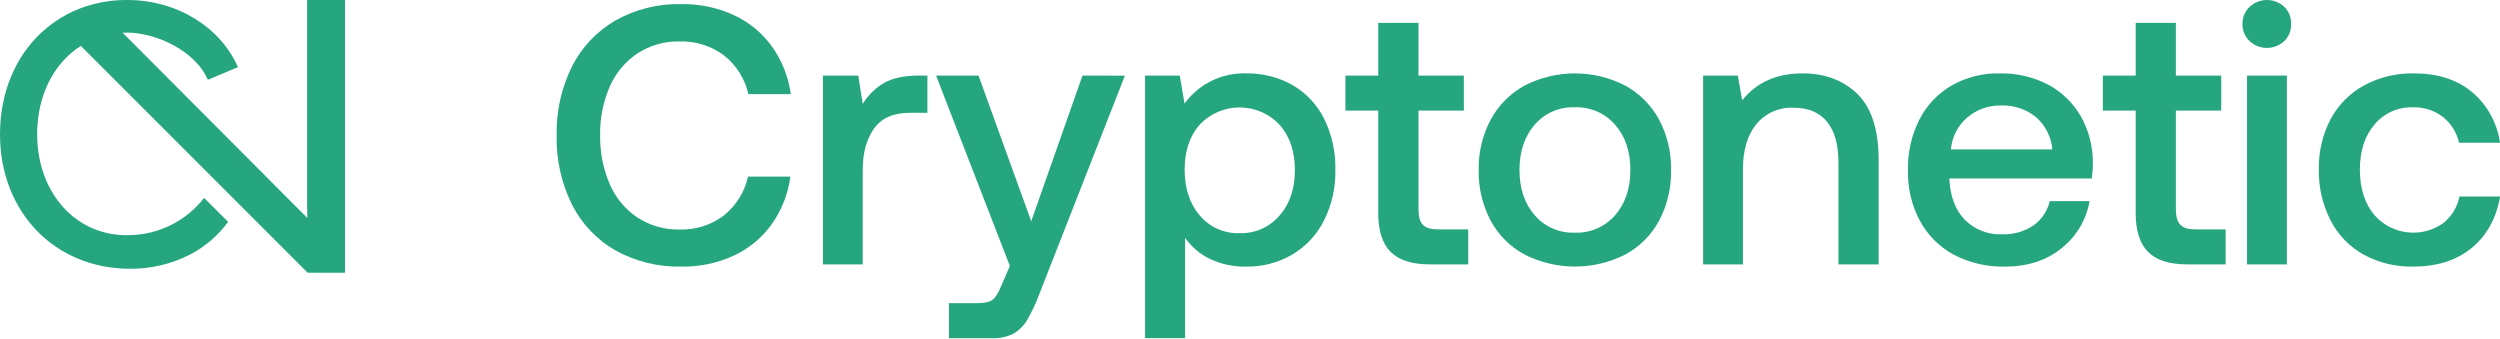
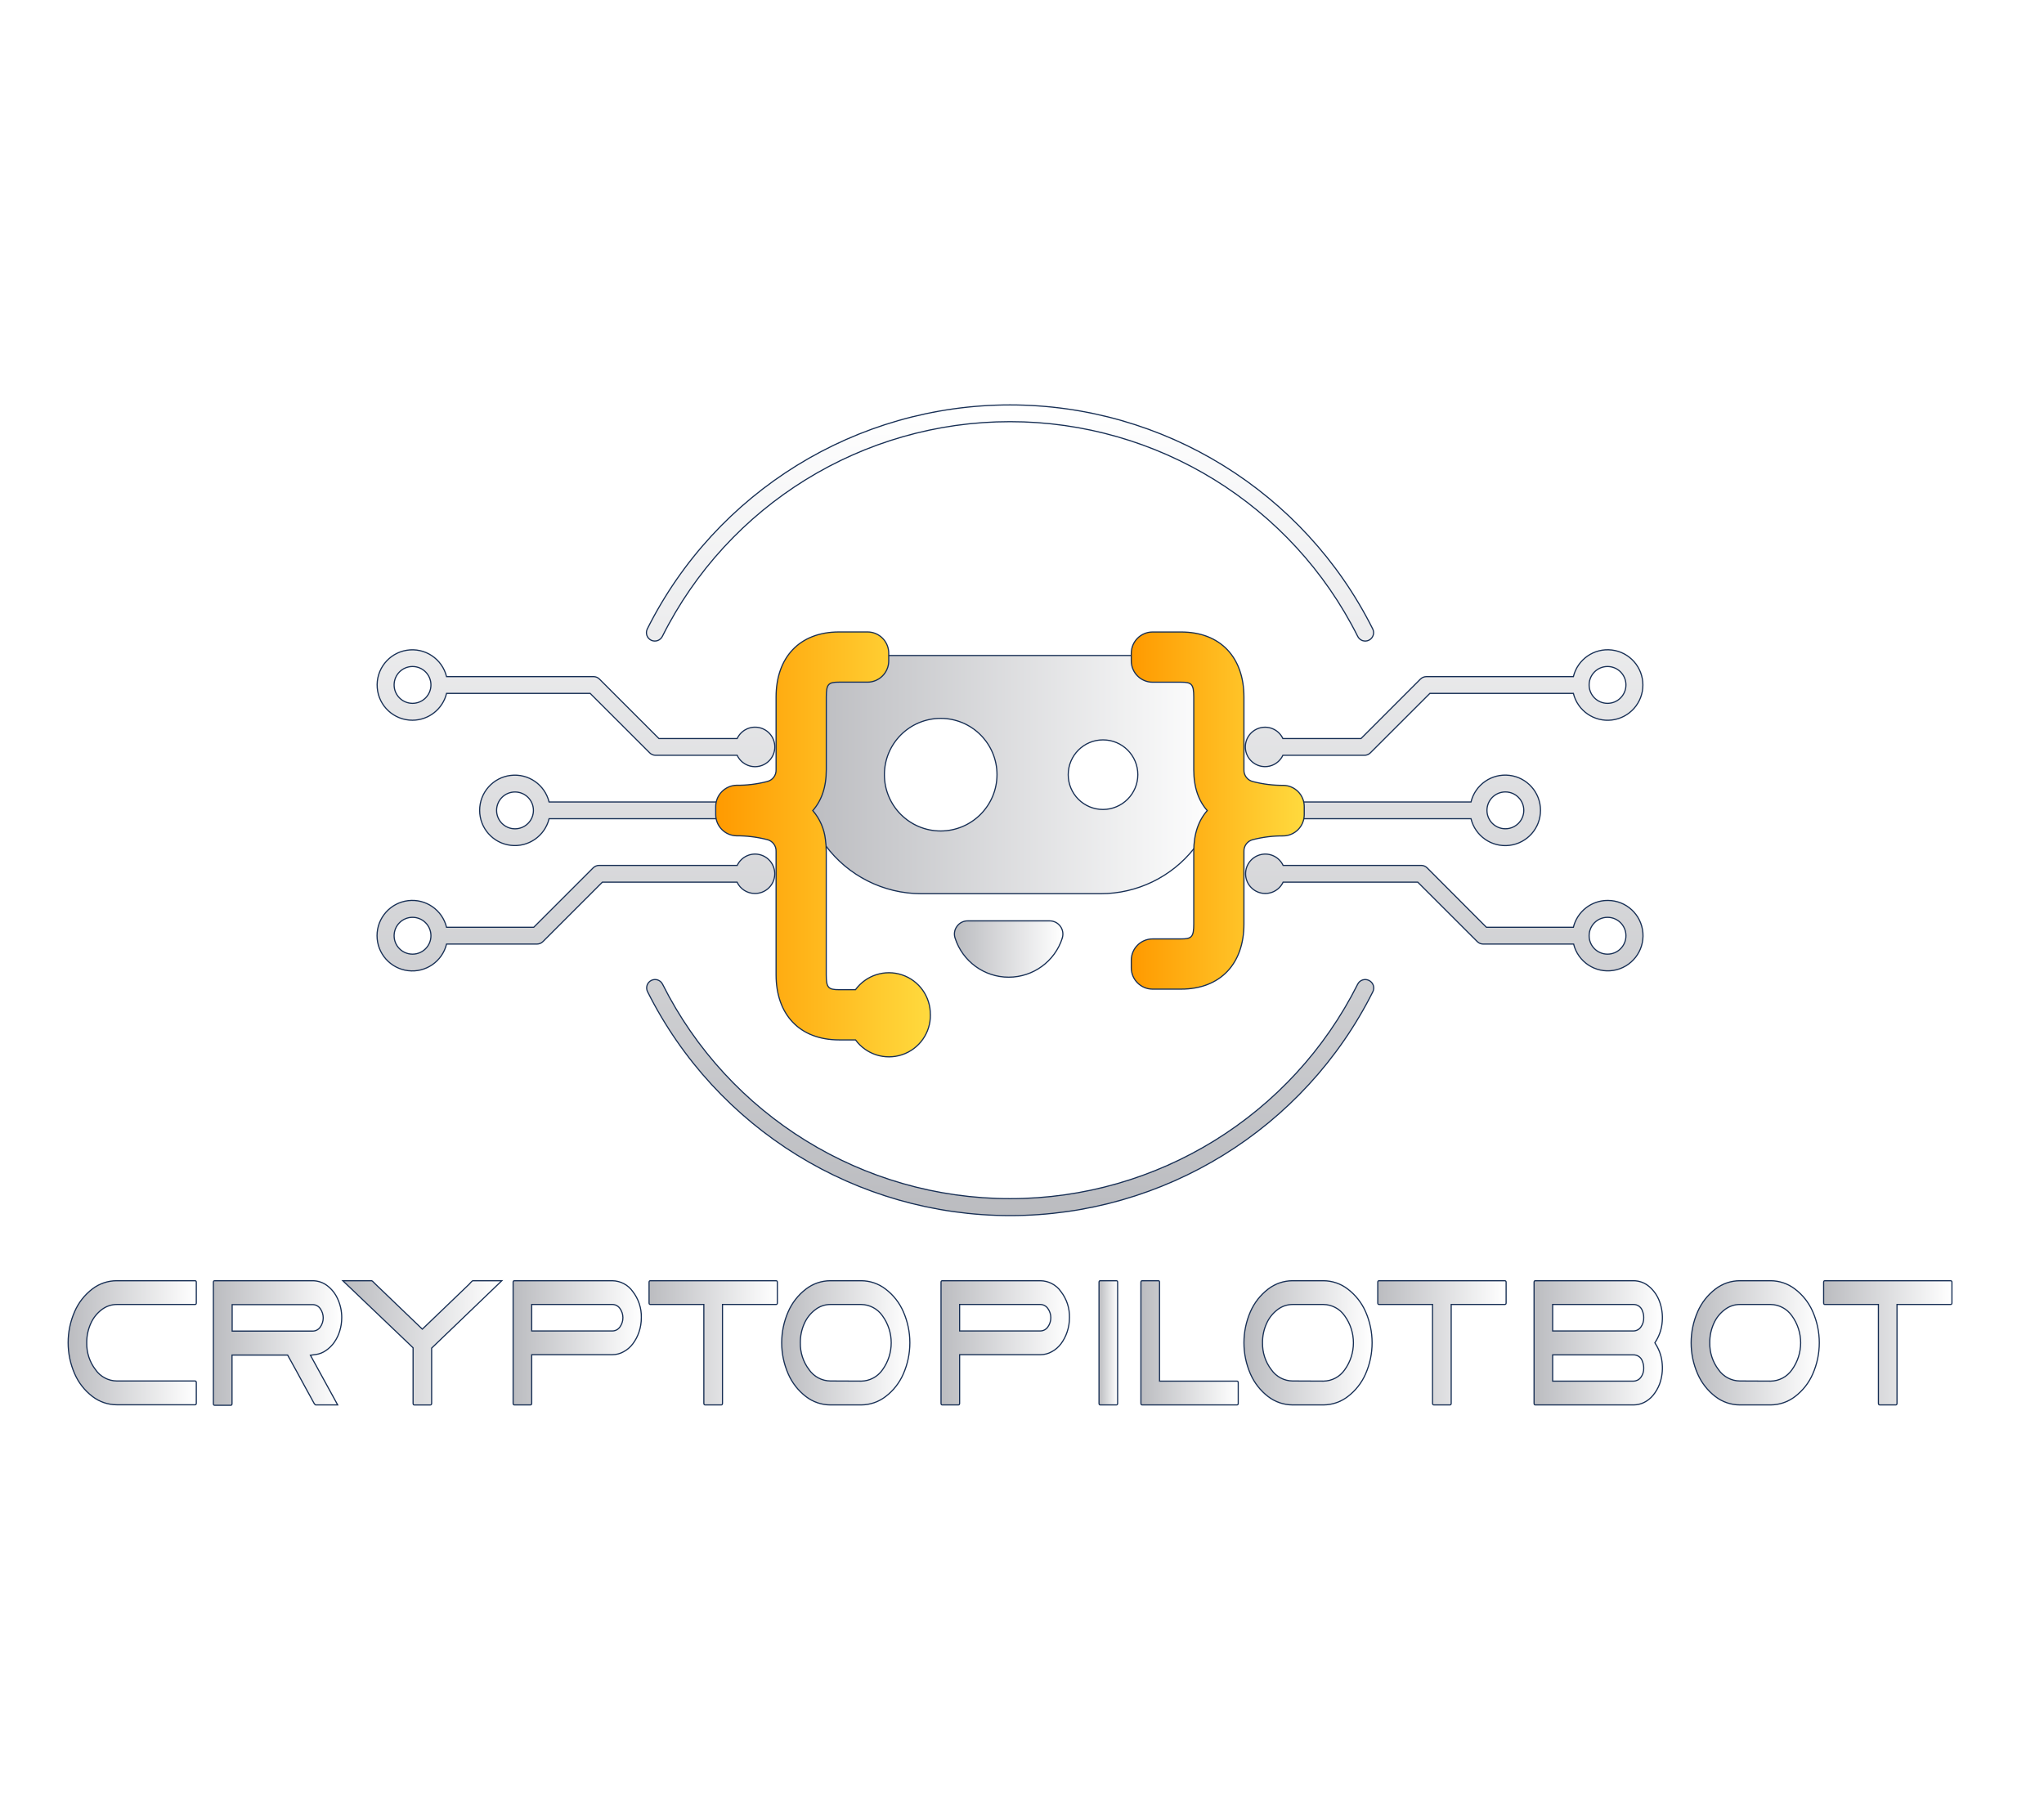
- <svg xmlns="http://www.w3.org/2000/svg" viewBox="0 0 696.16 94.16">
+ <svg xmlns="http://www.w3.org/2000/svg" xmlns:xlink="http://www.w3.org/1999/xlink" id="Layer_1" data-name="Layer 1" viewBox="0 0 444 394">
  <defs>
-     <style>.cls-1{fill:#26a67f;}</style>
+     <style>.cls-1,.cls-10,.cls-11,.cls-12,.cls-13,.cls-14,.cls-16,.cls-17,.cls-18,.cls-19,.cls-2,.cls-20,.cls-3,.cls-4,.cls-5,.cls-6,.cls-7,.cls-8,.cls-9{stroke:#162e54;stroke-miterlimit:10;stroke-width:0.25px;}.cls-1{fill:url(#linear-gradient);}.cls-2{fill:url(#linear-gradient-2);}.cls-3{fill:url(#linear-gradient-3);}.cls-4{fill:url(#linear-gradient-4);}.cls-5{fill:url(#linear-gradient-5);}.cls-6{fill:url(#linear-gradient-6);}.cls-7{fill:url(#linear-gradient-7);}.cls-8{fill:url(#linear-gradient-8);}.cls-9{fill:url(#linear-gradient-9);}.cls-10{fill:url(#linear-gradient-10);}.cls-11{fill:url(#linear-gradient-11);}.cls-12{fill:url(#linear-gradient-12);}.cls-13{fill:url(#linear-gradient-13);}.cls-14{fill:url(#linear-gradient-14);}.cls-15{fill:url(#linear-gradient-15);}.cls-16{fill:none;}.cls-17,.cls-18,.cls-19,.cls-20{fill-rule:evenodd;}.cls-17{fill:url(#linear-gradient-23);}.cls-18{fill:url(#linear-gradient-24);}.cls-19{fill:url(#linear-gradient-25);}.cls-20{fill:url(#linear-gradient-26);}</style>
+     <linearGradient id="linear-gradient" x1="14.8" y1="291.73" x2="42.64" y2="291.73" gradientUnits="userSpaceOnUse">
+       <stop offset="0" stop-color="#bbbcc0" />
+       <stop offset="1" stop-color="#fff" />
+     </linearGradient>
+     <linearGradient id="linear-gradient-2" x1="46.35" y1="291.73" x2="74.23" y2="291.73" xlink:href="#linear-gradient" />
+     <linearGradient id="linear-gradient-3" x1="74.47" y1="291.73" x2="109.01" y2="291.73" xlink:href="#linear-gradient" />
+     <linearGradient id="linear-gradient-4" x1="111.46" y1="291.73" x2="139.33" y2="291.73" xlink:href="#linear-gradient" />
+     <linearGradient id="linear-gradient-5" x1="140.99" y1="291.73" x2="168.86" y2="291.73" xlink:href="#linear-gradient" />
+     <linearGradient id="linear-gradient-6" x1="169.8" y1="291.73" x2="197.64" y2="291.73" xlink:href="#linear-gradient" />
+     <linearGradient id="linear-gradient-7" x1="204.41" y1="291.73" x2="232.28" y2="291.73" xlink:href="#linear-gradient" />
+     <linearGradient id="linear-gradient-8" x1="238.71" y1="291.73" x2="242.75" y2="291.73" xlink:href="#linear-gradient" />
+     <linearGradient id="linear-gradient-9" x1="247.83" y1="291.73" x2="268.97" y2="291.73" xlink:href="#linear-gradient" />
+     <linearGradient id="linear-gradient-10" x1="270.21" y1="291.73" x2="298.05" y2="291.73" xlink:href="#linear-gradient" />
+     <linearGradient id="linear-gradient-11" x1="299.28" y1="291.73" x2="327.16" y2="291.73" xlink:href="#linear-gradient" />
+     <linearGradient id="linear-gradient-12" x1="333.23" y1="291.73" x2="361.1" y2="291.73" xlink:href="#linear-gradient" />
+     <linearGradient id="linear-gradient-13" x1="367.35" y1="291.73" x2="395.19" y2="291.73" xlink:href="#linear-gradient" />
+     <linearGradient id="linear-gradient-14" x1="396.13" y1="291.73" x2="424" y2="291.73" xlink:href="#linear-gradient" />
+     <linearGradient id="linear-gradient-15" x1="219.4" y1="264.12" x2="219.4" y2="87.97" xlink:href="#linear-gradient" />
+     <linearGradient id="linear-gradient-23" x1="174.23" y1="168.3" x2="265.03" y2="168.3" xlink:href="#linear-gradient" />
+     <linearGradient id="linear-gradient-24" x1="207.32" y1="206.18" x2="230.9" y2="206.18" xlink:href="#linear-gradient" />
+     <linearGradient id="linear-gradient-25" x1="245.74" y1="176.1" x2="283.33" y2="176.1" gradientUnits="userSpaceOnUse">
+       <stop offset="0" stop-color="#ff9a00" />
+       <stop offset="1" stop-color="#ffda3e" />
+     </linearGradient>
+     <linearGradient id="linear-gradient-26" x1="155.46" y1="183.41" x2="202.1" y2="183.41" xlink:href="#linear-gradient-25" />
  </defs>
-   <g id="Layer_2" data-name="Layer 2">
-     <g id="Layer_1-2" data-name="Layer 1">
-       <path class="cls-1" d="M96.07,0V75.94H85.67l-4.32-4.32L22.51,12.78c-.44.27-.87.57-1.29.88s-1,.8-1.55,1.24-.81.73-1.2,1.12c-5.07,5.06-8.12,12.56-8.12,21.38,0,16.31,10.83,28.56,25.78,28.08A26.87,26.87,0,0,0,56.84,55.11l6.68,6.68A30.57,30.57,0,0,1,53,70.84a36.07,36.07,0,0,1-16.84,4C15.19,74.8,0,59,0,37.4,0,25.85,4.23,16,11.3,9.27q.48-.45,1-.87A33,33,0,0,1,18.64,4a34.45,34.45,0,0,1,7.51-2.88,35.64,35.64,0,0,1,4.09-.8A38.5,38.5,0,0,1,35.44,0C49.32,0,61.35,7.55,66.26,18.7l-8.38,3.52c-3-6.89-11.21-11.47-18.54-12.77a21.84,21.84,0,0,0-3.9-.35c-.31,0-.62,0-.93,0h-.37l1.45,1.45,50,50.16-.07-4.08V0Z" />
-       <path class="cls-1" d="M201.57,60a19.39,19.39,0,0,1-12.37,3.91,20.69,20.69,0,0,1-11.7-3.34,21.25,21.25,0,0,1-7.71-9.29,32.82,32.82,0,0,1-2.67-13.56,32.68,32.68,0,0,1,2.67-13.6,21.28,21.28,0,0,1,7.71-9.24,20.62,20.62,0,0,1,11.7-3.34,19.69,19.69,0,0,1,12.43,3.9,19.11,19.11,0,0,1,6.77,10.78h11.81A29.75,29.75,0,0,0,215,13a27.1,27.1,0,0,0-10.62-8.78,33.78,33.78,0,0,0-14.64-3.08A35.78,35.78,0,0,0,171.38,5.7a30.86,30.86,0,0,0-12.11,12.83A41.25,41.25,0,0,0,155,37.68a41.51,41.51,0,0,0,4.26,19.26,30.56,30.56,0,0,0,12.11,12.78,36.16,36.16,0,0,0,18.33,4.52,33.81,33.81,0,0,0,14.69-3.08,27.1,27.1,0,0,0,10.52-8.73,29.77,29.77,0,0,0,5.19-13.25H208.3A19.18,19.18,0,0,1,201.57,60Z" />
-       <path class="cls-1" d="M255.74,21.05c-4,0-7.25.7-9.65,2.1a16.74,16.74,0,0,0-5.85,5.8L239,21.05h-9.85V73.62h11.09V47.23c0-4.58,1-8.37,3.08-11.34s5.37-4.47,10-4.47h4.93V21.05Z" />
-       <path class="cls-1" d="M301.43,21.05,287.16,61.61,272.48,21.05H260.67l20.54,53-2.16,5q-1.33,3.39-2.57,4.37c-.82.65-2.29,1-4.41,1h-7.81v9.76h11.92a12.28,12.28,0,0,0,6.05-1.28,10.63,10.63,0,0,0,3.8-3.8,47.41,47.41,0,0,0,3.39-7.24l23.82-60.79Z" />
-       <path class="cls-1" d="M368.69,33a22.34,22.34,0,0,0-8.83-9.34A25.3,25.3,0,0,0,347,20.43a20.4,20.4,0,0,0-17.15,8.42l-1.33-7.8h-9.66V94.16H330V66.23a18.07,18.07,0,0,0,6.88,5.85A22.48,22.48,0,0,0,347,74.24a24.67,24.67,0,0,0,12.83-3.34,23,23,0,0,0,8.83-9.45,30,30,0,0,0,3.19-14.12A30.49,30.49,0,0,0,368.69,33ZM356.32,60a14,14,0,0,1-11.14,4.93A13.86,13.86,0,0,1,334.09,60q-4.21-4.92-4.21-12.83,0-7.69,4.21-12.48a15.28,15.28,0,0,1,22.23.05q4.26,4.83,4.26,12.63T356.32,60Z" />
-       <path class="cls-1" d="M400.42,63.87c-2,0-3.38-.43-4.21-1.29S395,60.27,395,58.22V30.8h12.63V21.05H395V6.36H383.79V21.05h-9.14V30.8h9.14V59.35q0,7.29,3.44,10.78t10.94,3.49h10.68V63.87Z" />
-       <path class="cls-1" d="M462,33.32a23.67,23.67,0,0,0-9.45-9.5,30.67,30.67,0,0,0-28,0,23.61,23.61,0,0,0-9.45,9.5,28.79,28.79,0,0,0-3.34,14,29,29,0,0,0,3.34,14.12,23.19,23.19,0,0,0,9.45,9.45,31.07,31.07,0,0,0,28,0A23.25,23.25,0,0,0,462,61.45a29,29,0,0,0,3.33-14.12A28.79,28.79,0,0,0,462,33.32ZM449.77,59.91a14.21,14.21,0,0,1-11.25,4.88,14.06,14.06,0,0,1-11.19-4.88q-4.21-4.87-4.21-12.58t4.21-12.57a14,14,0,0,1,11.19-4.88,14.18,14.18,0,0,1,11.25,4.88Q454,39.64,454,47.33T449.77,59.91Z" />
-       <path class="cls-1" d="M517.23,26.18q-5.9-5.74-15.25-5.75-10.87,0-16.84,7.5l-1.23-6.88h-9.65V73.62h11.09V47.13q0-8,3.75-12.58A12.59,12.59,0,0,1,499.42,30q6.15,0,9.34,3.9t3.18,11.4V73.62h11.2v-29Q523.14,31.94,517.23,26.18Z" />
-       <path class="cls-1" d="M582.49,49.7a30.6,30.6,0,0,0,.31-4.21,26.36,26.36,0,0,0-3.44-13.25,23.05,23.05,0,0,0-9.14-8.73,28.21,28.21,0,0,0-13.4-3.08,26.14,26.14,0,0,0-13.3,3.34,23.08,23.08,0,0,0-9,9.45,30,30,0,0,0-3.23,14.22,28.64,28.64,0,0,0,3.34,14.07A23.32,23.32,0,0,0,544,70.9a29.4,29.4,0,0,0,14.33,3.34q9.45,0,15.76-5.14A21.26,21.26,0,0,0,581.87,56H570.78a11.42,11.42,0,0,1-4.62,6.83,14.79,14.79,0,0,1-8.62,2.41,13.8,13.8,0,0,1-10.37-4c-2.61-2.67-4-6.3-4.32-10.89V49.7Zm-34.66-17a14.13,14.13,0,0,1,9.4-3.33,14.55,14.55,0,0,1,9.7,3.23,13.39,13.39,0,0,1,4.57,9H543.26A13.11,13.11,0,0,1,547.83,32.7Z" />
-       <path class="cls-1" d="M611.34,63.87c-2,0-3.38-.43-4.21-1.29s-1.23-2.31-1.23-4.36V30.8h12.63V21.05H605.9V6.36H594.71V21.05h-9.14V30.8h9.14V59.35q0,7.29,3.44,10.78t10.93,3.49h10.68V63.87Z" />
-       <path class="cls-1" d="M625.72,21.05V73.62h11.09V21.05ZM636.09,1.9a7.08,7.08,0,0,0-9.65,0,6.38,6.38,0,0,0-2,4.77,6.4,6.4,0,0,0,2,4.78,7.08,7.08,0,0,0,9.65,0A6.4,6.4,0,0,0,638,6.67,6.38,6.38,0,0,0,636.09,1.9Z" />
-       <path class="cls-1" d="M680.45,62.07a14.43,14.43,0,0,1-19.25-2.16q-4.07-4.87-4.06-12.68T661.2,34.7a13.33,13.33,0,0,1,10.73-4.82,13,13,0,0,1,8.31,2.67,12.76,12.76,0,0,1,4.52,7.19h11.4a22.61,22.61,0,0,0-7.8-14.12q-6.27-5.19-16.13-5.19a28.13,28.13,0,0,0-13.91,3.34A23.2,23.2,0,0,0,649,33.16a29.07,29.07,0,0,0-3.29,14.07A30,30,0,0,0,649,61.4a22.7,22.7,0,0,0,9.19,9.5,27.63,27.63,0,0,0,13.76,3.34q10,0,16.32-5.19t7.91-14.32H684.87A12.6,12.6,0,0,1,680.45,62.07Z" />
-     </g>
-   </g>
+   <path class="cls-1" d="M25.37,278.24h17c.18,0,.27.11.27.34v4.48c0,.23-.09.34-.27.34h-17a5.37,5.37,0,0,0-3.27,1.12,7.64,7.64,0,0,0-2.38,3,9.94,9.94,0,0,0-.88,4.18,9.27,9.27,0,0,0,1.92,5.88,5.69,5.69,0,0,0,4.61,2.44h17c.18,0,.27.12.27.35v4.47c0,.23-.09.35-.27.35h-17a8.71,8.71,0,0,1-5.3-1.81,12.4,12.4,0,0,1-3.85-4.92,16.82,16.82,0,0,1,0-13.53,12.36,12.36,0,0,1,3.85-4.91A8.65,8.65,0,0,1,25.37,278.24Z" />
+   <path class="cls-2" d="M67.43,294.43l5.92,10.79H68.79a.59.59,0,0,1-.23,0,.53.53,0,0,1-.19-.15l-.14-.18a1.67,1.67,0,0,1-.13-.25,1.47,1.47,0,0,0-.13-.23c-.52-.95-1.08-2-1.69-3.08l-1.93-3.55c-.68-1.26-1.24-2.27-1.66-3l-.21-.39H50.4v10.56c0,.23-.09.35-.27.35h-3.5c-.19,0-.28-.12-.28-.35V278.58c0-.23.09-.34.28-.34H67.91a5.22,5.22,0,0,1,3.18,1.08,7.37,7.37,0,0,1,2.29,2.93,9.57,9.57,0,0,1,.85,4,9.71,9.71,0,0,1-.44,2.93,8.59,8.59,0,0,1-1.19,2.45,7.2,7.2,0,0,1-1.8,1.77,5,5,0,0,1-2.19.87Zm-17-11v5.75H67.94a2,2,0,0,0,1.61-.85,3.44,3.44,0,0,0,0-4.05,2,2,0,0,0-1.61-.85Z" />
+   <path class="cls-3" d="M109,278.24,93.76,292.88v12c0,.23-.1.35-.3.35H90c-.18,0-.27-.12-.27-.35V292.81L74.47,278.24h6.28a1.31,1.31,0,0,1,.32.25q.23.21.48.48a2.45,2.45,0,0,0,.32.31l9.87,9.48,9.88-9.48.18-.16a2.89,2.89,0,0,0,.24-.25l.25-.29a2.94,2.94,0,0,1,.26-.25.36.36,0,0,1,.18-.09Z" />
+   <path class="cls-4" d="M115.23,305.22h-3.5c-.18,0-.27-.12-.27-.35V278.58c0-.23.09-.34.27-.34H133a5.5,5.5,0,0,1,4.45,2.35,8.84,8.84,0,0,1,1.86,5.66,9.63,9.63,0,0,1-.51,3.15,9,9,0,0,1-1.35,2.56,6.12,6.12,0,0,1-2,1.71,5,5,0,0,1-2.44.64H115.5v10.56C115.5,305.1,115.41,305.22,115.23,305.22Zm.27-21.82v5.75h17.55a2,2,0,0,0,1.6-.85,3.44,3.44,0,0,0,0-4.05,2,2,0,0,0-1.6-.85Z" />
+   <path class="cls-5" d="M168.56,278.24c.2,0,.3.11.3.34v4.48c0,.23-.1.34-.3.34H156.94v21.47c0,.23-.09.35-.28.35h-3.47c-.2,0-.3-.12-.3-.35V283.4H141.26c-.18,0-.27-.11-.27-.34v-4.48c0-.23.09-.34.27-.34Z" />
+   <path class="cls-6" d="M180.37,278.24h6.7a8.68,8.68,0,0,1,5.29,1.81,12.3,12.3,0,0,1,3.86,4.91,16.82,16.82,0,0,1,0,13.53,12.33,12.33,0,0,1-3.86,4.92,8.75,8.75,0,0,1-5.29,1.81h-6.7a8.73,8.73,0,0,1-5.3-1.81,12.49,12.49,0,0,1-3.85-4.92,16.82,16.82,0,0,1,0-13.53,12.45,12.45,0,0,1,3.85-4.91A8.67,8.67,0,0,1,180.37,278.24Zm6.7,21.81a5.71,5.71,0,0,0,4.61-2.44,10,10,0,0,0,0-11.76,5.72,5.72,0,0,0-4.61-2.45h-6.7a5.34,5.34,0,0,0-3.26,1.12,7.66,7.66,0,0,0-2.39,3,9.93,9.93,0,0,0-.87,4.18,9.32,9.32,0,0,0,1.91,5.88,5.71,5.71,0,0,0,4.61,2.44Z" />
+   <path class="cls-7" d="M208.18,305.22h-3.5c-.18,0-.27-.12-.27-.35V278.58c0-.23.09-.34.27-.34H226a5.51,5.51,0,0,1,4.45,2.35,8.84,8.84,0,0,1,1.86,5.66,9.38,9.38,0,0,1-.52,3.15,9,9,0,0,1-1.34,2.56,6.12,6.12,0,0,1-2,1.71,5,5,0,0,1-2.44.64H208.45v10.56C208.45,305.1,208.36,305.22,208.18,305.22Zm.27-21.82v5.75H226a2,2,0,0,0,1.6-.85,3.44,3.44,0,0,0,0-4.05,2,2,0,0,0-1.6-.85Z" />
+   <path class="cls-8" d="M239,305.22c-.18,0-.27-.12-.27-.35V278.58c0-.23.09-.34.27-.34h3.5c.18,0,.27.11.27.34v26.29c0,.23-.09.35-.27.35Z" />
+   <path class="cls-9" d="M248.1,305.22c-.18,0-.27-.12-.27-.35V278.58c0-.23.09-.34.27-.34h3.51c.18,0,.27.11.27.34v21.47H268.7c.18,0,.27.12.27.35v4.47c0,.23-.09.35-.27.35Z" />
+   <path class="cls-10" d="M280.77,278.24h6.71a8.68,8.68,0,0,1,5.28,1.81,12.41,12.41,0,0,1,3.87,4.91,16.82,16.82,0,0,1,0,13.53,12.44,12.44,0,0,1-3.87,4.92,8.74,8.74,0,0,1-5.28,1.81h-6.71a8.76,8.76,0,0,1-5.3-1.81,12.49,12.49,0,0,1-3.85-4.92,16.93,16.93,0,0,1,0-13.53,12.45,12.45,0,0,1,3.85-4.91A8.69,8.69,0,0,1,280.77,278.24Zm6.71,21.81a5.67,5.67,0,0,0,4.6-2.44,10,10,0,0,0,0-11.76,5.69,5.69,0,0,0-4.6-2.45h-6.71a5.36,5.36,0,0,0-3.26,1.12,7.64,7.64,0,0,0-2.38,3,9.79,9.79,0,0,0-.88,4.18,9.27,9.27,0,0,0,1.92,5.88,5.69,5.69,0,0,0,4.6,2.44Z" />
+   <path class="cls-11" d="M326.85,278.24c.21,0,.31.11.31.34v4.48c0,.23-.1.34-.31.34H315.23v21.47c0,.23-.09.35-.27.35h-3.48c-.2,0-.3-.12-.3-.35V283.4H299.56c-.19,0-.28-.11-.28-.34v-4.48c0-.23.09-.34.28-.34Z" />
+   <path class="cls-12" d="M333.23,278.58c0-.23.09-.34.27-.34h21.32a5.21,5.21,0,0,1,3.35,1.21,7.73,7.73,0,0,1,2.33,3.34,10.2,10.2,0,0,1,.57,4.33,9.18,9.18,0,0,1-1.27,4.07l-.33.54.33.54a9.14,9.14,0,0,1,1.27,4.06,10.25,10.25,0,0,1-.57,4.34,8.69,8.69,0,0,1-1.41,2.45,6,6,0,0,1-1.95,1.56,5.14,5.14,0,0,1-2.32.54H333.5c-.18,0-.27-.12-.27-.35Zm21.59,4.82H337.27v5.75h17.55a2,2,0,0,0,1.6-.83,3.31,3.31,0,0,0,.63-2.07,3.7,3.7,0,0,0-.27-1.42A2,2,0,0,0,354.82,283.4Zm-17.55,16.65h17.55a2,2,0,0,0,1.6-.81,3.2,3.2,0,0,0,.63-2,4,4,0,0,0-.27-1.46,2,2,0,0,0-2-1.43H337.27Z" />
+   <path class="cls-13" d="M377.92,278.24h6.7a8.71,8.71,0,0,1,5.29,1.81,12.3,12.3,0,0,1,3.86,4.91,16.82,16.82,0,0,1,0,13.53,12.33,12.33,0,0,1-3.86,4.92,8.77,8.77,0,0,1-5.29,1.81h-6.7a8.73,8.73,0,0,1-5.3-1.81,12.49,12.49,0,0,1-3.85-4.92,16.82,16.82,0,0,1,0-13.53,12.45,12.45,0,0,1,3.85-4.91A8.67,8.67,0,0,1,377.92,278.24Zm6.7,21.81a5.71,5.71,0,0,0,4.61-2.44,10,10,0,0,0,0-11.76,5.72,5.72,0,0,0-4.61-2.45h-6.7a5.32,5.32,0,0,0-3.26,1.12,7.57,7.57,0,0,0-2.39,3,9.93,9.93,0,0,0-.87,4.18,9.32,9.32,0,0,0,1.91,5.88,5.71,5.71,0,0,0,4.61,2.44Z" />
+   <path class="cls-14" d="M423.7,278.24c.2,0,.3.11.3.34v4.48c0,.23-.1.34-.3.34H412.07v21.47c0,.23-.09.35-.27.35h-3.47c-.2,0-.3-.12-.3-.35V283.4H396.4c-.18,0-.27-.11-.27-.34v-4.48c0-.23.09-.34.27-.34Z" />
+   <path class="cls-15" d="M278.67,160.45a4.28,4.28,0,1,0,0,3.64h17.72a1.82,1.82,0,0,0,1.29-.54l12.92-12.91h31.17a7.66,7.66,0,1,0,0-3.64H309.84a1.85,1.85,0,0,0-1.29.53l-12.91,12.92Zm70.52-15.65a4,4,0,1,1-4,4A4,4,0,0,1,349.19,144.8Z" />
+   <path class="cls-15" d="M319.53,174.23H278.67a4.28,4.28,0,1,0,0,3.64h40.86a7.66,7.66,0,1,0,0-3.64ZM331,176.05a4,4,0,1,1-4-4A4,4,0,0,1,331,176.05Z" />
+   <path class="cls-15" d="M349.19,195.62a7.66,7.66,0,0,0-7.42,5.83H322.88L310,188.54a1.81,1.81,0,0,0-1.28-.53h-30a4.28,4.28,0,1,0,0,3.64h29.25l12.92,12.91a1.82,1.82,0,0,0,1.29.54h19.64a7.65,7.65,0,1,0,7.42-9.48Zm0,11.67a4,4,0,1,1,4-4A4,4,0,0,1,349.19,207.29Z" />
+   <path class="cls-15" d="M89.61,156.47A7.64,7.64,0,0,0,97,150.64H128.2l12.92,12.91a1.82,1.82,0,0,0,1.29.54h17.72a4.29,4.29,0,1,0,0-3.64h-17l-12.92-12.92A1.81,1.81,0,0,0,129,147H97a7.65,7.65,0,1,0-7.41,9.47Zm0-11.67a4,4,0,1,1-4,4A4,4,0,0,1,89.61,144.8Z" />
+   <path class="cls-15" d="M164,171.76a4.27,4.27,0,0,0-3.86,2.47H119.27a7.65,7.65,0,1,0,0,3.64h40.86a4.28,4.28,0,1,0,3.86-6.11Zm-52.13,8.3a4,4,0,1,1,4-4A4,4,0,0,1,111.86,180.06Z" />
+   <path class="cls-15" d="M164,194.11a4.28,4.28,0,1,0-3.86-6.1h-30a1.83,1.83,0,0,0-1.29.53l-12.91,12.91H97a7.66,7.66,0,1,0,0,3.65h19.65a1.84,1.84,0,0,0,1.29-.54l12.91-12.91h29.26A4.26,4.26,0,0,0,164,194.11ZM89.61,207.29a4,4,0,1,1,4-4A4,4,0,0,1,89.61,207.29Z" />
+   <path class="cls-15" d="M141.43,139.08a1.83,1.83,0,0,0,2.44-.81,84.46,84.46,0,0,1,151.06,0,1.82,1.82,0,1,0,3.25-1.64,88.11,88.11,0,0,0-157.57,0A1.82,1.82,0,0,0,141.43,139.08Z" />
+   <path class="cls-15" d="M297.37,213a1.82,1.82,0,0,0-2.45.81,84.46,84.46,0,0,1-151,0,1.82,1.82,0,0,0-3.26,1.63,88.11,88.11,0,0,0,157.56,0A1.82,1.82,0,0,0,297.37,213Z" />
+   <path class="cls-16" d="M278.67,160.45a4.28,4.28,0,1,0,0,3.64h17.72a1.82,1.82,0,0,0,1.29-.54l12.92-12.91h31.17a7.66,7.66,0,1,0,0-3.64H309.84a1.85,1.85,0,0,0-1.29.53l-12.91,12.92Zm70.52-15.65a4,4,0,1,1-4,4A4,4,0,0,1,349.19,144.8Z" />
+   <path class="cls-16" d="M319.53,174.23H278.67a4.28,4.28,0,1,0,0,3.64h40.86a7.66,7.66,0,1,0,0-3.64ZM331,176.05a4,4,0,1,1-4-4A4,4,0,0,1,331,176.05Z" />
+   <path class="cls-16" d="M349.19,195.62a7.66,7.66,0,0,0-7.42,5.83H322.88L310,188.54a1.81,1.81,0,0,0-1.28-.53h-30a4.28,4.28,0,1,0,0,3.64h29.25l12.92,12.91a1.82,1.82,0,0,0,1.29.54h19.64a7.65,7.65,0,1,0,7.42-9.48Zm0,11.67a4,4,0,1,1,4-4A4,4,0,0,1,349.19,207.29Z" />
+   <path class="cls-16" d="M89.61,156.47A7.64,7.64,0,0,0,97,150.64H128.2l12.92,12.91a1.82,1.82,0,0,0,1.29.54h17.72a4.29,4.29,0,1,0,0-3.64h-17l-12.92-12.92A1.81,1.81,0,0,0,129,147H97a7.65,7.65,0,1,0-7.41,9.47Zm0-11.67a4,4,0,1,1-4,4A4,4,0,0,1,89.61,144.8Z" />
+   <path class="cls-16" d="M164,171.76a4.27,4.27,0,0,0-3.86,2.47H119.27a7.65,7.65,0,1,0,0,3.64h40.86a4.28,4.28,0,1,0,3.86-6.11Zm-52.13,8.3a4,4,0,1,1,4-4A4,4,0,0,1,111.86,180.06Z" />
+   <path class="cls-16" d="M164,194.11a4.28,4.28,0,1,0-3.86-6.1h-30a1.83,1.83,0,0,0-1.29.53l-12.91,12.91H97a7.66,7.66,0,1,0,0,3.65h19.65a1.84,1.84,0,0,0,1.29-.54l12.91-12.91h29.26A4.26,4.26,0,0,0,164,194.11ZM89.61,207.29a4,4,0,1,1,4-4A4,4,0,0,1,89.61,207.29Z" />
+   <path class="cls-16" d="M141.43,139.08a1.83,1.83,0,0,0,2.44-.81,84.46,84.46,0,0,1,151.06,0,1.82,1.82,0,1,0,3.25-1.64,88.11,88.11,0,0,0-157.57,0A1.82,1.82,0,0,0,141.43,139.08Z" />
+   <path class="cls-16" d="M297.37,213a1.82,1.82,0,0,0-2.45.81,84.46,84.46,0,0,1-151,0,1.82,1.82,0,0,0-3.26,1.63,88.11,88.11,0,0,0,157.56,0A1.82,1.82,0,0,0,297.37,213Z" />
+   <path class="cls-17" d="M174.23,142.41V168.3a25.74,25.74,0,0,0,5.07,15.35s0,0,0,0a25.92,25.92,0,0,0,20.81,10.51h39a25.88,25.88,0,0,0,20.26-9.82v0h0a25.68,25.68,0,0,0,5.61-16V142.41Zm30.11,38.12a12.23,12.23,0,1,1,12.23-12.23A12.26,12.26,0,0,1,204.34,180.53Zm35.26-4.67a7.56,7.56,0,1,1,7.56-7.56A7.59,7.59,0,0,1,239.6,175.86Z" />
+   <path class="cls-18" d="M230.75,203.82a12.23,12.23,0,0,1-23.28,0,2.78,2.78,0,0,1,.41-2.58,2.82,2.82,0,0,1,2.33-1.18H228a2.87,2.87,0,0,1,2.74,3.76Z" />
+   <path class="cls-19" d="M262.24,176.1c-1.86,2.11-2.93,5-2.93,8.89v15.77c0,2.81-.46,3.22-2.79,3.22h-6.16a4.63,4.63,0,0,0-4.62,4.62v1.67a4.63,4.63,0,0,0,4.62,4.62h6.16c8.68,0,13.69-5.62,13.69-14.13V185a2.53,2.53,0,0,1,2-2.6,25.83,25.83,0,0,1,6.61-.8,4.62,4.62,0,0,0,4.49-4.62v-1.75a4.61,4.61,0,0,0-4.49-4.61,25.78,25.78,0,0,1-6.61-.81,2.53,2.53,0,0,1-2-2.6V151.44c0-8.52-5-14.14-13.69-14.14h-6.16a4.63,4.63,0,0,0-4.62,4.62v1.67a4.63,4.63,0,0,0,4.62,4.62h6.16c2.33,0,2.79.41,2.79,3.23V167.2C259.31,171.11,260.38,174,262.24,176.1Z" />
+   <path class="cls-20" d="M202.1,220.46a9,9,0,0,1-16.26,5.46h-3.56c-8.69,0-13.7-5.62-13.7-14.13V185a2.53,2.53,0,0,0-2-2.61,26.24,26.24,0,0,0-6.61-.81,4.61,4.61,0,0,1-4.5-4.6v-1.76a4.64,4.64,0,0,1,4.5-4.62,25.39,25.39,0,0,0,6.61-.8,2.52,2.52,0,0,0,2-2.6V151.42c0-8.5,5-14.13,13.7-14.13h6.15a4.62,4.62,0,0,1,4.56,3.87,4.56,4.56,0,0,1,.06.75v1.67a4.62,4.62,0,0,1-4.62,4.62h-6.15c-2.34,0-2.79.41-2.79,3.22V167.2c0,3.9-1.07,6.78-2.94,8.9a11.58,11.58,0,0,1,2.75,6.3h0a19,19,0,0,1,.18,2.59v26.79c0,2.81.45,3.23,2.79,3.23h3.56a9,9,0,0,1,16.26,5.44Z" />
</svg>
